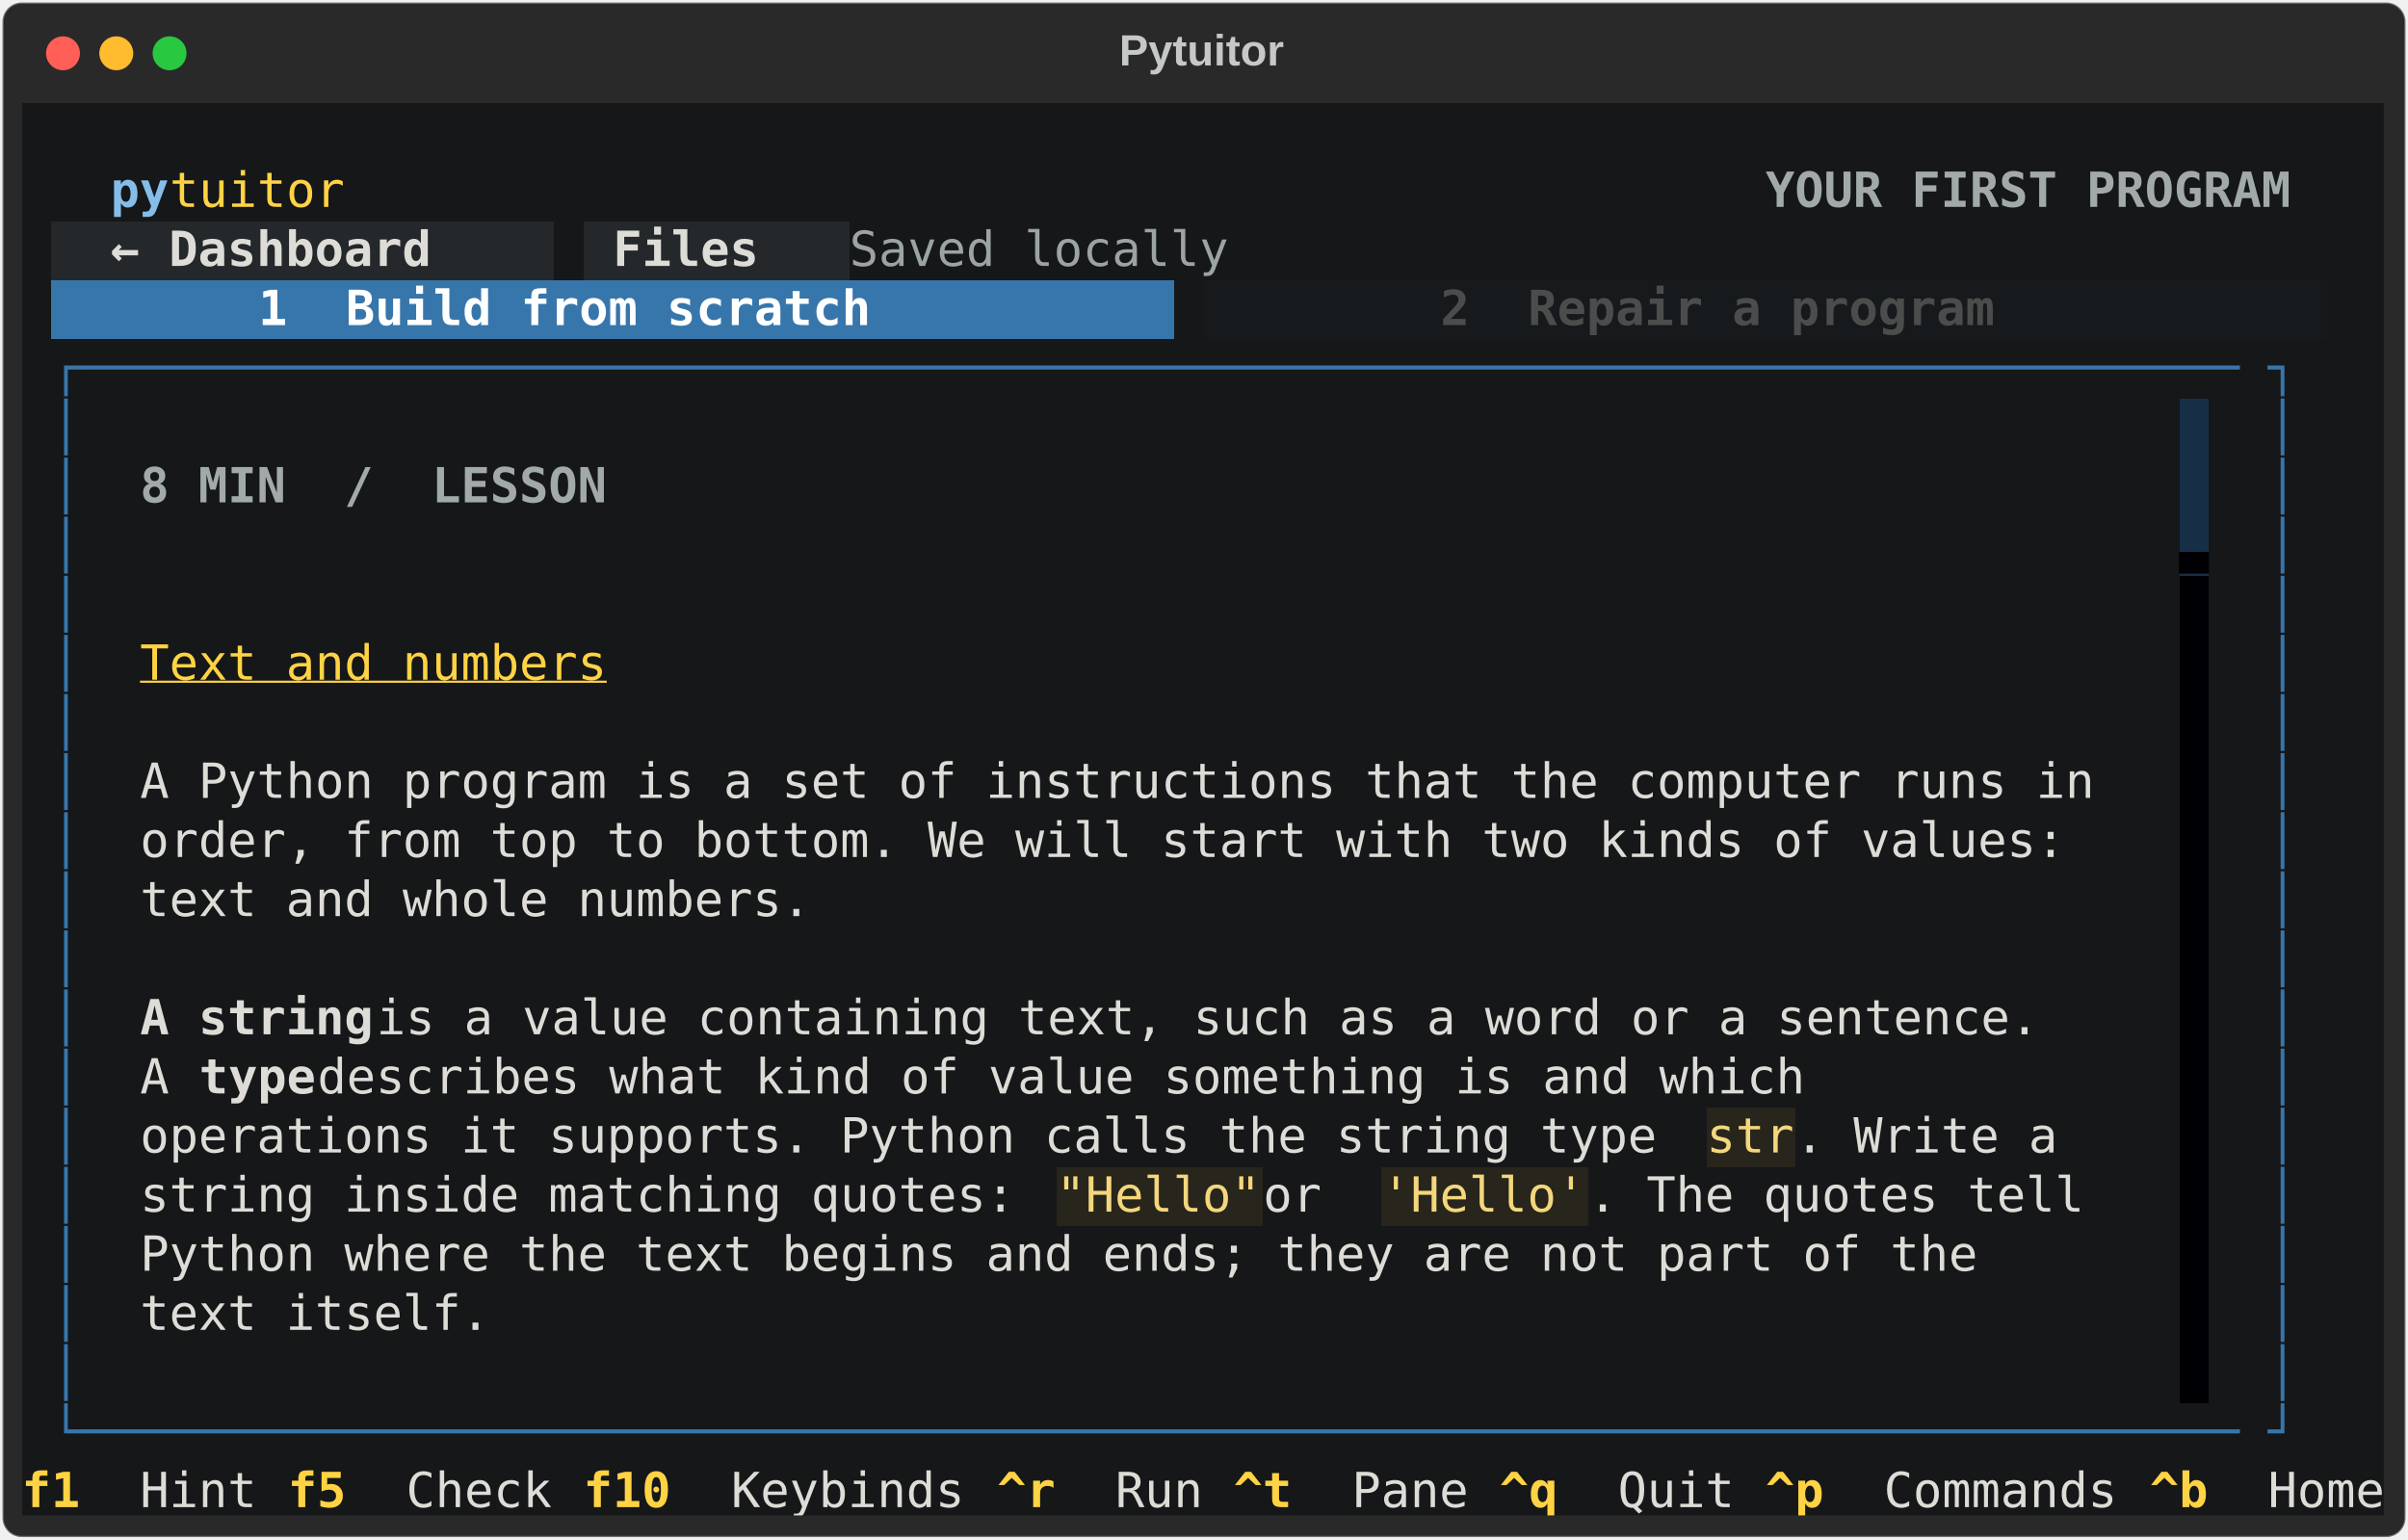
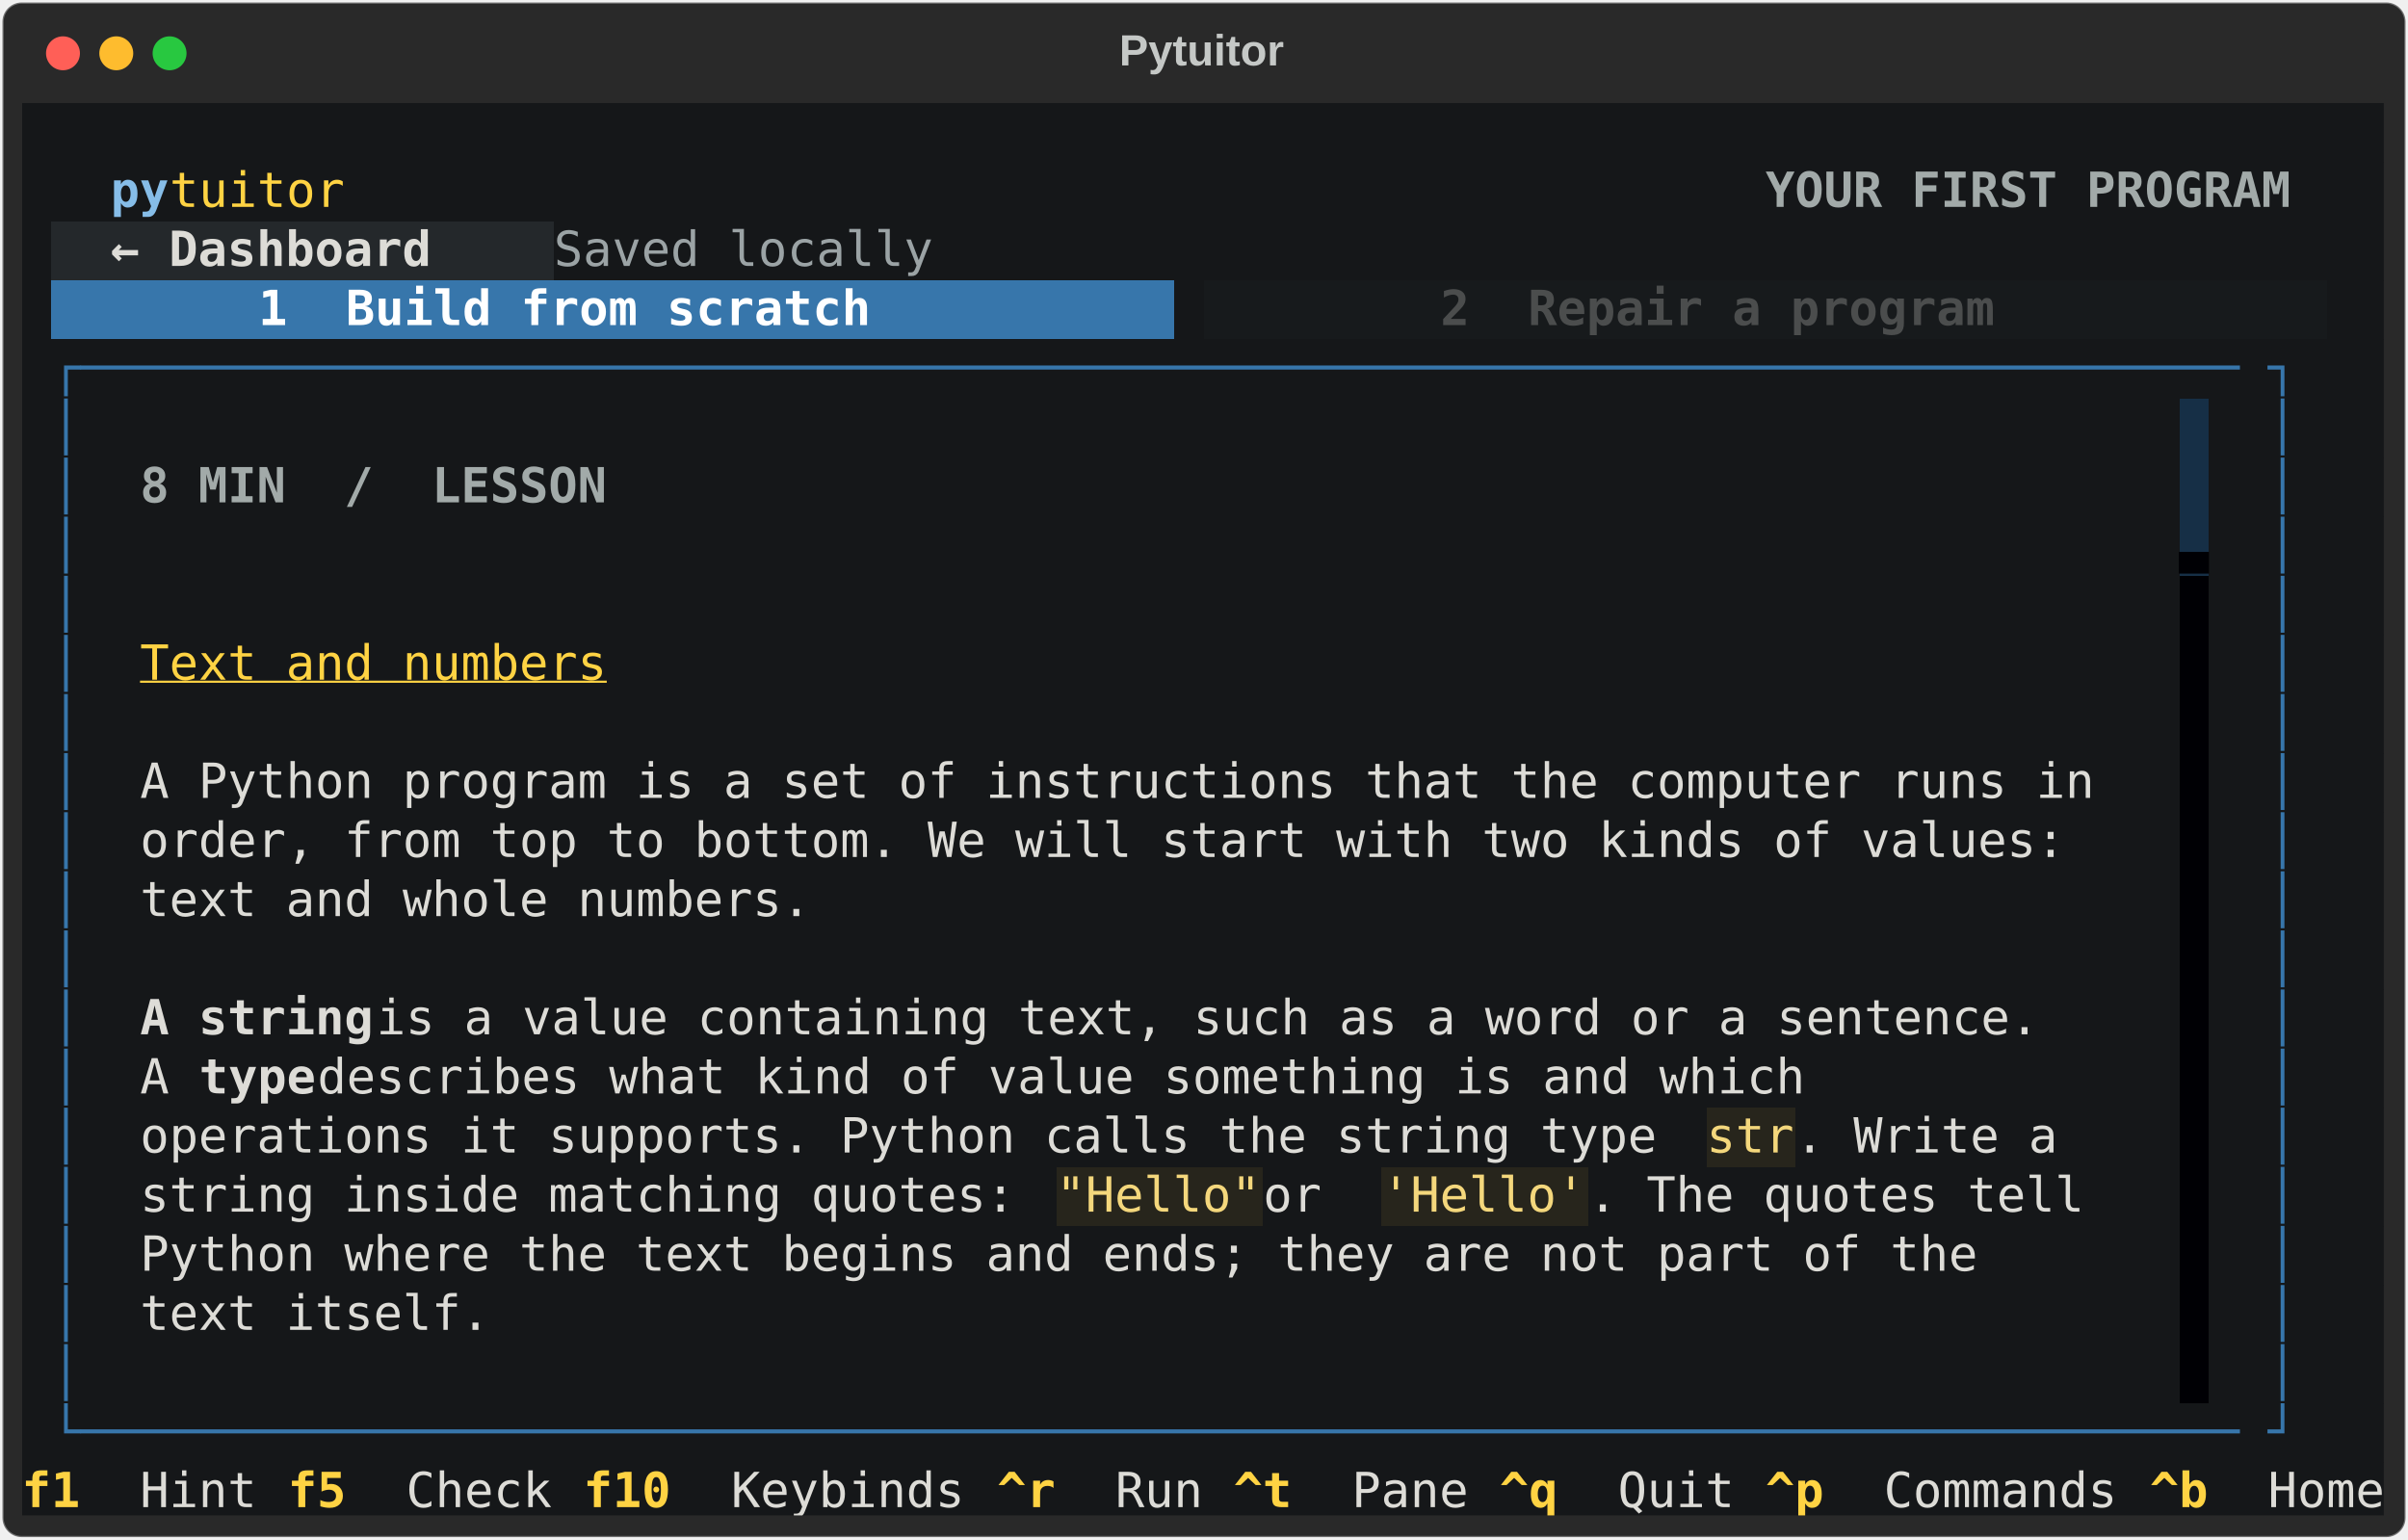
<svg xmlns="http://www.w3.org/2000/svg" class="rich-terminal" viewBox="0 0 994 635.6">
  <style>

    @font-face {
        font-family: "Fira Code";
        src: local("FiraCode-Regular"),
                url("https://cdnjs.cloudflare.com/ajax/libs/firacode/6.2.0/woff2/FiraCode-Regular.woff2") format("woff2"),
                url("https://cdnjs.cloudflare.com/ajax/libs/firacode/6.2.0/woff/FiraCode-Regular.woff") format("woff");
        font-style: normal;
        font-weight: 400;
    }
    @font-face {
        font-family: "Fira Code";
        src: local("FiraCode-Bold"),
                url("https://cdnjs.cloudflare.com/ajax/libs/firacode/6.2.0/woff2/FiraCode-Bold.woff2") format("woff2"),
                url("https://cdnjs.cloudflare.com/ajax/libs/firacode/6.2.0/woff/FiraCode-Bold.woff") format("woff");
        font-style: bold;
        font-weight: 700;
    }

    .terminal-baseline-matrix {
        font-family: Fira Code, monospace;
        font-size: 20px;
        line-height: 24.4px;
        font-variant-east-asian: full-width;
    }

    .terminal-baseline-title {
        font-size: 18px;
        font-weight: bold;
        font-family: arial;
    }

    .terminal-baseline-r1 { fill: #c5c8c6 }
.terminal-baseline-r2 { fill: #86bde8;font-weight: bold }
.terminal-baseline-r3 { fill: #ffd343 }
.terminal-baseline-r4 { fill: #a2aaa9;font-weight: bold }
.terminal-baseline-r5 { fill: #dddcd7;font-weight: bold }
.terminal-baseline-r6 { fill: #9ba3a5 }
.terminal-baseline-r7 { fill: #ffffff;font-weight: bold }
.terminal-baseline-r8 { fill: #4b4d4d;font-weight: bold }
.terminal-baseline-r9 { fill: #3776ab }
.terminal-baseline-r10 { fill: #151719 }
.terminal-baseline-r11 { fill: #000004 }
.terminal-baseline-r12 { fill: #dddcd7 }
.terminal-baseline-r13 { fill: #ffd343;text-decoration: underline; }
.terminal-baseline-r14 { fill: #f4d77c }
.terminal-baseline-r15 { fill: #ffd343;font-weight: bold }
    </style>
  <defs>
    <clipPath id="terminal-baseline-clip-terminal">
      <rect x="0" y="0" width="975.0" height="584.6" />
    </clipPath>
    <clipPath id="terminal-baseline-line-0">
      <rect x="0" y="1.5" width="976" height="24.65" />
    </clipPath>
    <clipPath id="terminal-baseline-line-1">
      <rect x="0" y="25.9" width="976" height="24.65" />
    </clipPath>
    <clipPath id="terminal-baseline-line-2">
      <rect x="0" y="50.3" width="976" height="24.65" />
    </clipPath>
    <clipPath id="terminal-baseline-line-3">
      <rect x="0" y="74.7" width="976" height="24.65" />
    </clipPath>
    <clipPath id="terminal-baseline-line-4">
      <rect x="0" y="99.1" width="976" height="24.65" />
    </clipPath>
    <clipPath id="terminal-baseline-line-5">
      <rect x="0" y="123.5" width="976" height="24.65" />
    </clipPath>
    <clipPath id="terminal-baseline-line-6">
      <rect x="0" y="147.9" width="976" height="24.65" />
    </clipPath>
    <clipPath id="terminal-baseline-line-7">
      <rect x="0" y="172.3" width="976" height="24.65" />
    </clipPath>
    <clipPath id="terminal-baseline-line-8">
      <rect x="0" y="196.7" width="976" height="24.65" />
    </clipPath>
    <clipPath id="terminal-baseline-line-9">
      <rect x="0" y="221.1" width="976" height="24.65" />
    </clipPath>
    <clipPath id="terminal-baseline-line-10">
      <rect x="0" y="245.5" width="976" height="24.65" />
    </clipPath>
    <clipPath id="terminal-baseline-line-11">
      <rect x="0" y="269.9" width="976" height="24.65" />
    </clipPath>
    <clipPath id="terminal-baseline-line-12">
      <rect x="0" y="294.3" width="976" height="24.65" />
    </clipPath>
    <clipPath id="terminal-baseline-line-13">
      <rect x="0" y="318.7" width="976" height="24.65" />
    </clipPath>
    <clipPath id="terminal-baseline-line-14">
      <rect x="0" y="343.1" width="976" height="24.65" />
    </clipPath>
    <clipPath id="terminal-baseline-line-15">
      <rect x="0" y="367.5" width="976" height="24.65" />
    </clipPath>
    <clipPath id="terminal-baseline-line-16">
      <rect x="0" y="391.9" width="976" height="24.65" />
    </clipPath>
    <clipPath id="terminal-baseline-line-17">
      <rect x="0" y="416.3" width="976" height="24.65" />
    </clipPath>
    <clipPath id="terminal-baseline-line-18">
      <rect x="0" y="440.7" width="976" height="24.65" />
    </clipPath>
    <clipPath id="terminal-baseline-line-19">
      <rect x="0" y="465.1" width="976" height="24.65" />
    </clipPath>
    <clipPath id="terminal-baseline-line-20">
      <rect x="0" y="489.5" width="976" height="24.65" />
    </clipPath>
    <clipPath id="terminal-baseline-line-21">
      <rect x="0" y="513.9" width="976" height="24.65" />
    </clipPath>
    <clipPath id="terminal-baseline-line-22">
      <rect x="0" y="538.3" width="976" height="24.65" />
    </clipPath>
  </defs>
  <rect fill="#292929" stroke="rgba(255,255,255,0.35)" stroke-width="1" x="1" y="1" width="992" height="633.6" rx="8" />
  <text class="terminal-baseline-title" fill="#c5c8c6" text-anchor="middle" x="496" y="27">Pytuitor</text>
  <g transform="translate(26,22)">
    <circle cx="0" cy="0" r="7" fill="#ff5f57" />
    <circle cx="22" cy="0" r="7" fill="#febc2e" />
    <circle cx="44" cy="0" r="7" fill="#28c840" />
  </g>
  <g transform="translate(9, 41)" clip-path="url(#terminal-baseline-clip-terminal)">
    <rect fill="#151719" x="0" y="1.5" width="976" height="24.65" shape-rendering="crispEdges" />
    <rect fill="#151719" x="0" y="25.9" width="36.6" height="24.65" shape-rendering="crispEdges" />
    <rect fill="#151719" x="36.6" y="25.9" width="24.4" height="24.65" shape-rendering="crispEdges" />
    <rect fill="#151719" x="61" y="25.9" width="73.2" height="24.65" shape-rendering="crispEdges" />
    <rect fill="#151719" x="134.2" y="25.9" width="109.8" height="24.65" shape-rendering="crispEdges" />
    <rect fill="#151719" x="244" y="25.9" width="475.8" height="24.65" shape-rendering="crispEdges" />
    <rect fill="#151719" x="719.8" y="25.9" width="219.6" height="24.65" shape-rendering="crispEdges" />
    <rect fill="#151719" x="939.4" y="25.9" width="36.6" height="24.65" shape-rendering="crispEdges" />
    <rect fill="#151719" x="0" y="50.3" width="12.2" height="24.65" shape-rendering="crispEdges" />
    <rect fill="#24282b" x="12.2" y="50.3" width="24.4" height="24.65" shape-rendering="crispEdges" />
    <rect fill="#24282b" x="36.6" y="50.3" width="158.6" height="24.65" shape-rendering="crispEdges" />
    <rect fill="#24282b" x="195.2" y="50.3" width="24.4" height="24.65" shape-rendering="crispEdges" />
-     <rect fill="#151719" x="219.6" y="50.3" width="12.2" height="24.65" shape-rendering="crispEdges" />
-     <rect fill="#24282b" x="231.8" y="50.3" width="12.2" height="24.65" shape-rendering="crispEdges" />
-     <rect fill="#24282b" x="244" y="50.3" width="85.4" height="24.65" shape-rendering="crispEdges" />
-     <rect fill="#24282b" x="329.4" y="50.3" width="12.2" height="24.65" shape-rendering="crispEdges" />
-     <rect fill="#151719" x="341.6" y="50.3" width="158.6" height="24.65" shape-rendering="crispEdges" />
-     <rect fill="#151719" x="500.2" y="50.3" width="463.6" height="24.65" shape-rendering="crispEdges" />
+     <rect fill="#151719" x="219.6" y="50.3" width="158.6" height="24.65" shape-rendering="crispEdges" />
+     <rect fill="#151719" x="378.2" y="50.3" width="585.6" height="24.65" shape-rendering="crispEdges" />
    <rect fill="#151719" x="963.8" y="50.3" width="12.2" height="24.65" shape-rendering="crispEdges" />
    <rect fill="#151719" x="0" y="74.7" width="12.2" height="24.65" shape-rendering="crispEdges" />
    <rect fill="#3776ab" x="12.2" y="74.7" width="12.2" height="24.65" shape-rendering="crispEdges" />
    <rect fill="#3776ab" x="24.4" y="74.7" width="73.2" height="24.65" shape-rendering="crispEdges" />
    <rect fill="#3776ab" x="97.6" y="74.7" width="280.6" height="24.65" shape-rendering="crispEdges" />
    <rect fill="#3776ab" x="378.2" y="74.7" width="85.4" height="24.65" shape-rendering="crispEdges" />
    <rect fill="#3776ab" x="463.6" y="74.7" width="12.2" height="24.65" shape-rendering="crispEdges" />
    <rect fill="#151719" x="475.8" y="74.7" width="12.2" height="24.65" shape-rendering="crispEdges" />
    <rect fill="#171a1c" x="488" y="74.7" width="12.2" height="24.65" shape-rendering="crispEdges" />
    <rect fill="#171a1c" x="500.2" y="74.7" width="85.4" height="24.65" shape-rendering="crispEdges" />
    <rect fill="#171a1c" x="585.6" y="74.7" width="256.2" height="24.65" shape-rendering="crispEdges" />
    <rect fill="#171a1c" x="841.8" y="74.7" width="97.6" height="24.65" shape-rendering="crispEdges" />
    <rect fill="#171a1c" x="939.4" y="74.7" width="12.2" height="24.65" shape-rendering="crispEdges" />
    <rect fill="#151719" x="951.6" y="74.7" width="12.2" height="24.65" shape-rendering="crispEdges" />
    <rect fill="#151719" x="963.8" y="74.7" width="12.2" height="24.65" shape-rendering="crispEdges" />
    <rect fill="#151719" x="0" y="99.1" width="12.2" height="24.65" shape-rendering="crispEdges" />
    <rect fill="#151719" x="12.2" y="99.1" width="12.2" height="24.65" shape-rendering="crispEdges" />
    <rect fill="#151719" x="24.4" y="99.1" width="902.8" height="24.65" shape-rendering="crispEdges" />
    <rect fill="#151719" x="927.2" y="99.1" width="12.2" height="24.65" shape-rendering="crispEdges" />
    <rect fill="#151719" x="939.4" y="99.1" width="12.2" height="24.65" shape-rendering="crispEdges" />
    <rect fill="#151719" x="951.6" y="99.1" width="24.4" height="24.65" shape-rendering="crispEdges" />
    <rect fill="#151719" x="0" y="123.5" width="12.2" height="24.65" shape-rendering="crispEdges" />
    <rect fill="#151719" x="12.2" y="123.5" width="12.2" height="24.65" shape-rendering="crispEdges" />
    <rect fill="#151719" x="24.4" y="123.5" width="24.4" height="24.65" shape-rendering="crispEdges" />
    <rect fill="#151719" x="48.8" y="123.5" width="817.4" height="24.65" shape-rendering="crispEdges" />
    <rect fill="#151719" x="866.2" y="123.5" width="24.4" height="24.65" shape-rendering="crispEdges" />
    <rect fill="#162f46" x="890.6" y="123.5" width="12.2" height="24.65" shape-rendering="crispEdges" />
    <rect fill="#151719" x="902.8" y="123.5" width="24.4" height="24.65" shape-rendering="crispEdges" />
    <rect fill="#151719" x="927.2" y="123.5" width="12.2" height="24.65" shape-rendering="crispEdges" />
    <rect fill="#151719" x="939.4" y="123.5" width="12.2" height="24.65" shape-rendering="crispEdges" />
    <rect fill="#151719" x="951.6" y="123.5" width="24.4" height="24.65" shape-rendering="crispEdges" />
    <rect fill="#151719" x="0" y="147.9" width="12.2" height="24.65" shape-rendering="crispEdges" />
    <rect fill="#151719" x="12.2" y="147.9" width="12.2" height="24.65" shape-rendering="crispEdges" />
    <rect fill="#151719" x="24.4" y="147.9" width="24.4" height="24.65" shape-rendering="crispEdges" />
    <rect fill="#151719" x="48.8" y="147.9" width="195.2" height="24.65" shape-rendering="crispEdges" />
    <rect fill="#151719" x="244" y="147.9" width="622.2" height="24.65" shape-rendering="crispEdges" />
    <rect fill="#151719" x="866.2" y="147.9" width="24.4" height="24.65" shape-rendering="crispEdges" />
    <rect fill="#162f46" x="890.6" y="147.9" width="12.2" height="24.65" shape-rendering="crispEdges" />
    <rect fill="#151719" x="902.8" y="147.9" width="24.4" height="24.65" shape-rendering="crispEdges" />
    <rect fill="#151719" x="927.2" y="147.9" width="12.2" height="24.65" shape-rendering="crispEdges" />
    <rect fill="#151719" x="939.4" y="147.9" width="12.2" height="24.65" shape-rendering="crispEdges" />
    <rect fill="#151719" x="951.6" y="147.9" width="24.4" height="24.65" shape-rendering="crispEdges" />
    <rect fill="#151719" x="0" y="172.3" width="12.2" height="24.65" shape-rendering="crispEdges" />
    <rect fill="#151719" x="12.2" y="172.3" width="12.2" height="24.65" shape-rendering="crispEdges" />
    <rect fill="#151719" x="24.4" y="172.3" width="24.4" height="24.65" shape-rendering="crispEdges" />
    <rect fill="#151719" x="48.8" y="172.3" width="817.4" height="24.65" shape-rendering="crispEdges" />
    <rect fill="#151719" x="866.2" y="172.3" width="24.4" height="24.65" shape-rendering="crispEdges" />
    <rect fill="#162f46" x="890.6" y="172.3" width="12.2" height="24.65" shape-rendering="crispEdges" />
    <rect fill="#151719" x="902.8" y="172.3" width="24.4" height="24.65" shape-rendering="crispEdges" />
    <rect fill="#151719" x="927.2" y="172.3" width="12.2" height="24.65" shape-rendering="crispEdges" />
    <rect fill="#151719" x="939.4" y="172.3" width="12.2" height="24.65" shape-rendering="crispEdges" />
    <rect fill="#151719" x="951.6" y="172.3" width="24.4" height="24.65" shape-rendering="crispEdges" />
    <rect fill="#151719" x="0" y="196.7" width="12.2" height="24.65" shape-rendering="crispEdges" />
    <rect fill="#151719" x="12.2" y="196.7" width="12.2" height="24.65" shape-rendering="crispEdges" />
    <rect fill="#151719" x="24.4" y="196.7" width="24.4" height="24.65" shape-rendering="crispEdges" />
    <rect fill="#151719" x="48.8" y="196.7" width="817.4" height="24.65" shape-rendering="crispEdges" />
    <rect fill="#151719" x="866.2" y="196.7" width="24.4" height="24.65" shape-rendering="crispEdges" />
    <rect fill="#000004" x="890.6" y="196.7" width="12.2" height="24.65" shape-rendering="crispEdges" />
    <rect fill="#151719" x="902.8" y="196.7" width="24.4" height="24.65" shape-rendering="crispEdges" />
    <rect fill="#151719" x="927.2" y="196.7" width="12.2" height="24.65" shape-rendering="crispEdges" />
    <rect fill="#151719" x="939.4" y="196.7" width="12.2" height="24.65" shape-rendering="crispEdges" />
    <rect fill="#151719" x="951.6" y="196.7" width="24.4" height="24.65" shape-rendering="crispEdges" />
    <rect fill="#151719" x="0" y="221.1" width="12.2" height="24.65" shape-rendering="crispEdges" />
    <rect fill="#151719" x="12.2" y="221.1" width="12.2" height="24.65" shape-rendering="crispEdges" />
    <rect fill="#151719" x="24.4" y="221.1" width="24.4" height="24.65" shape-rendering="crispEdges" />
    <rect fill="#151719" x="48.8" y="221.1" width="195.2" height="24.65" shape-rendering="crispEdges" />
    <rect fill="#151719" x="244" y="221.1" width="622.2" height="24.65" shape-rendering="crispEdges" />
    <rect fill="#151719" x="866.2" y="221.1" width="24.4" height="24.65" shape-rendering="crispEdges" />
    <rect fill="#000004" x="890.6" y="221.1" width="12.2" height="24.65" shape-rendering="crispEdges" />
    <rect fill="#151719" x="902.8" y="221.1" width="24.4" height="24.65" shape-rendering="crispEdges" />
    <rect fill="#151719" x="927.2" y="221.1" width="12.2" height="24.65" shape-rendering="crispEdges" />
    <rect fill="#151719" x="939.4" y="221.1" width="12.2" height="24.65" shape-rendering="crispEdges" />
    <rect fill="#151719" x="951.6" y="221.1" width="24.4" height="24.65" shape-rendering="crispEdges" />
    <rect fill="#151719" x="0" y="245.5" width="12.2" height="24.65" shape-rendering="crispEdges" />
    <rect fill="#151719" x="12.2" y="245.5" width="12.2" height="24.65" shape-rendering="crispEdges" />
    <rect fill="#151719" x="24.4" y="245.5" width="24.4" height="24.65" shape-rendering="crispEdges" />
    <rect fill="#151719" x="48.8" y="245.5" width="817.4" height="24.65" shape-rendering="crispEdges" />
    <rect fill="#151719" x="866.2" y="245.5" width="24.4" height="24.65" shape-rendering="crispEdges" />
    <rect fill="#000004" x="890.6" y="245.5" width="12.2" height="24.65" shape-rendering="crispEdges" />
    <rect fill="#151719" x="902.8" y="245.5" width="24.4" height="24.65" shape-rendering="crispEdges" />
    <rect fill="#151719" x="927.2" y="245.5" width="12.2" height="24.65" shape-rendering="crispEdges" />
    <rect fill="#151719" x="939.4" y="245.5" width="12.2" height="24.65" shape-rendering="crispEdges" />
    <rect fill="#151719" x="951.6" y="245.5" width="24.4" height="24.65" shape-rendering="crispEdges" />
    <rect fill="#151719" x="0" y="269.9" width="12.2" height="24.65" shape-rendering="crispEdges" />
    <rect fill="#151719" x="12.2" y="269.9" width="12.2" height="24.65" shape-rendering="crispEdges" />
    <rect fill="#151719" x="24.4" y="269.9" width="24.4" height="24.65" shape-rendering="crispEdges" />
    <rect fill="#151719" x="48.8" y="269.9" width="817.4" height="24.65" shape-rendering="crispEdges" />
    <rect fill="#151719" x="866.2" y="269.9" width="24.4" height="24.65" shape-rendering="crispEdges" />
    <rect fill="#000004" x="890.6" y="269.9" width="12.2" height="24.65" shape-rendering="crispEdges" />
    <rect fill="#151719" x="902.8" y="269.9" width="24.4" height="24.65" shape-rendering="crispEdges" />
    <rect fill="#151719" x="927.2" y="269.9" width="12.2" height="24.65" shape-rendering="crispEdges" />
    <rect fill="#151719" x="939.4" y="269.9" width="12.2" height="24.65" shape-rendering="crispEdges" />
    <rect fill="#151719" x="951.6" y="269.9" width="24.4" height="24.65" shape-rendering="crispEdges" />
    <rect fill="#151719" x="0" y="294.3" width="12.2" height="24.65" shape-rendering="crispEdges" />
    <rect fill="#151719" x="12.2" y="294.3" width="12.2" height="24.65" shape-rendering="crispEdges" />
    <rect fill="#151719" x="24.4" y="294.3" width="24.4" height="24.65" shape-rendering="crispEdges" />
    <rect fill="#151719" x="48.8" y="294.3" width="805.2" height="24.65" shape-rendering="crispEdges" />
    <rect fill="#151719" x="854" y="294.3" width="12.2" height="24.65" shape-rendering="crispEdges" />
    <rect fill="#151719" x="866.2" y="294.3" width="24.4" height="24.65" shape-rendering="crispEdges" />
    <rect fill="#000004" x="890.6" y="294.3" width="12.2" height="24.65" shape-rendering="crispEdges" />
    <rect fill="#151719" x="902.8" y="294.3" width="24.4" height="24.65" shape-rendering="crispEdges" />
    <rect fill="#151719" x="927.2" y="294.3" width="12.2" height="24.65" shape-rendering="crispEdges" />
    <rect fill="#151719" x="939.4" y="294.3" width="12.2" height="24.65" shape-rendering="crispEdges" />
    <rect fill="#151719" x="951.6" y="294.3" width="24.4" height="24.65" shape-rendering="crispEdges" />
    <rect fill="#151719" x="0" y="318.7" width="12.2" height="24.65" shape-rendering="crispEdges" />
    <rect fill="#151719" x="12.2" y="318.7" width="12.2" height="24.65" shape-rendering="crispEdges" />
    <rect fill="#151719" x="24.4" y="318.7" width="24.4" height="24.65" shape-rendering="crispEdges" />
    <rect fill="#151719" x="48.8" y="318.7" width="280.6" height="24.65" shape-rendering="crispEdges" />
    <rect fill="#151719" x="329.4" y="318.7" width="536.8" height="24.65" shape-rendering="crispEdges" />
    <rect fill="#151719" x="866.2" y="318.7" width="24.4" height="24.65" shape-rendering="crispEdges" />
    <rect fill="#000004" x="890.6" y="318.7" width="12.2" height="24.65" shape-rendering="crispEdges" />
    <rect fill="#151719" x="902.8" y="318.7" width="24.4" height="24.65" shape-rendering="crispEdges" />
    <rect fill="#151719" x="927.2" y="318.7" width="12.2" height="24.65" shape-rendering="crispEdges" />
    <rect fill="#151719" x="939.4" y="318.7" width="12.2" height="24.65" shape-rendering="crispEdges" />
    <rect fill="#151719" x="951.6" y="318.7" width="24.4" height="24.65" shape-rendering="crispEdges" />
    <rect fill="#151719" x="0" y="343.1" width="12.2" height="24.65" shape-rendering="crispEdges" />
    <rect fill="#151719" x="12.2" y="343.1" width="12.2" height="24.65" shape-rendering="crispEdges" />
    <rect fill="#151719" x="24.4" y="343.1" width="24.4" height="24.65" shape-rendering="crispEdges" />
    <rect fill="#151719" x="48.8" y="343.1" width="817.4" height="24.65" shape-rendering="crispEdges" />
    <rect fill="#151719" x="866.2" y="343.1" width="24.4" height="24.65" shape-rendering="crispEdges" />
    <rect fill="#000004" x="890.6" y="343.1" width="12.2" height="24.65" shape-rendering="crispEdges" />
    <rect fill="#151719" x="902.8" y="343.1" width="24.4" height="24.65" shape-rendering="crispEdges" />
    <rect fill="#151719" x="927.2" y="343.1" width="12.2" height="24.65" shape-rendering="crispEdges" />
    <rect fill="#151719" x="939.4" y="343.1" width="12.2" height="24.65" shape-rendering="crispEdges" />
    <rect fill="#151719" x="951.6" y="343.1" width="24.4" height="24.65" shape-rendering="crispEdges" />
    <rect fill="#151719" x="0" y="367.5" width="12.2" height="24.65" shape-rendering="crispEdges" />
    <rect fill="#151719" x="12.2" y="367.5" width="12.2" height="24.65" shape-rendering="crispEdges" />
    <rect fill="#151719" x="24.4" y="367.5" width="24.4" height="24.65" shape-rendering="crispEdges" />
    <rect fill="#151719" x="48.8" y="367.5" width="97.6" height="24.65" shape-rendering="crispEdges" />
    <rect fill="#151719" x="146.4" y="367.5" width="707.6" height="24.65" shape-rendering="crispEdges" />
    <rect fill="#151719" x="854" y="367.5" width="12.2" height="24.65" shape-rendering="crispEdges" />
    <rect fill="#151719" x="866.2" y="367.5" width="24.4" height="24.65" shape-rendering="crispEdges" />
    <rect fill="#000004" x="890.6" y="367.5" width="12.2" height="24.65" shape-rendering="crispEdges" />
    <rect fill="#151719" x="902.8" y="367.5" width="24.4" height="24.65" shape-rendering="crispEdges" />
    <rect fill="#151719" x="927.2" y="367.5" width="12.2" height="24.65" shape-rendering="crispEdges" />
    <rect fill="#151719" x="939.4" y="367.5" width="12.2" height="24.65" shape-rendering="crispEdges" />
    <rect fill="#151719" x="951.6" y="367.5" width="24.4" height="24.65" shape-rendering="crispEdges" />
    <rect fill="#151719" x="0" y="391.9" width="12.2" height="24.65" shape-rendering="crispEdges" />
    <rect fill="#151719" x="12.2" y="391.9" width="12.2" height="24.65" shape-rendering="crispEdges" />
    <rect fill="#151719" x="24.4" y="391.9" width="24.4" height="24.65" shape-rendering="crispEdges" />
    <rect fill="#151719" x="48.8" y="391.9" width="24.4" height="24.65" shape-rendering="crispEdges" />
    <rect fill="#151719" x="73.2" y="391.9" width="48.8" height="24.65" shape-rendering="crispEdges" />
    <rect fill="#151719" x="122" y="391.9" width="634.4" height="24.65" shape-rendering="crispEdges" />
    <rect fill="#151719" x="756.4" y="391.9" width="109.8" height="24.65" shape-rendering="crispEdges" />
    <rect fill="#151719" x="866.2" y="391.9" width="24.4" height="24.65" shape-rendering="crispEdges" />
    <rect fill="#000004" x="890.6" y="391.9" width="12.2" height="24.65" shape-rendering="crispEdges" />
    <rect fill="#151719" x="902.8" y="391.9" width="24.4" height="24.65" shape-rendering="crispEdges" />
    <rect fill="#151719" x="927.2" y="391.9" width="12.2" height="24.65" shape-rendering="crispEdges" />
    <rect fill="#151719" x="939.4" y="391.9" width="12.2" height="24.65" shape-rendering="crispEdges" />
    <rect fill="#151719" x="951.6" y="391.9" width="24.4" height="24.65" shape-rendering="crispEdges" />
    <rect fill="#151719" x="0" y="416.3" width="12.2" height="24.65" shape-rendering="crispEdges" />
    <rect fill="#151719" x="12.2" y="416.3" width="12.2" height="24.65" shape-rendering="crispEdges" />
    <rect fill="#151719" x="24.4" y="416.3" width="24.4" height="24.65" shape-rendering="crispEdges" />
    <rect fill="#151719" x="48.8" y="416.3" width="646.6" height="24.65" shape-rendering="crispEdges" />
    <rect fill="#27251c" x="695.4" y="416.3" width="36.6" height="24.65" shape-rendering="crispEdges" />
    <rect fill="#151719" x="732" y="416.3" width="109.8" height="24.65" shape-rendering="crispEdges" />
    <rect fill="#151719" x="841.8" y="416.3" width="24.4" height="24.65" shape-rendering="crispEdges" />
    <rect fill="#151719" x="866.2" y="416.3" width="24.4" height="24.65" shape-rendering="crispEdges" />
    <rect fill="#000004" x="890.6" y="416.3" width="12.2" height="24.65" shape-rendering="crispEdges" />
    <rect fill="#151719" x="902.8" y="416.3" width="24.4" height="24.65" shape-rendering="crispEdges" />
    <rect fill="#151719" x="927.2" y="416.3" width="12.2" height="24.65" shape-rendering="crispEdges" />
    <rect fill="#151719" x="939.4" y="416.3" width="12.2" height="24.65" shape-rendering="crispEdges" />
    <rect fill="#151719" x="951.6" y="416.3" width="24.4" height="24.65" shape-rendering="crispEdges" />
    <rect fill="#151719" x="0" y="440.7" width="12.2" height="24.65" shape-rendering="crispEdges" />
    <rect fill="#151719" x="12.2" y="440.7" width="12.2" height="24.65" shape-rendering="crispEdges" />
    <rect fill="#151719" x="24.4" y="440.7" width="24.4" height="24.65" shape-rendering="crispEdges" />
    <rect fill="#151719" x="48.8" y="440.7" width="378.2" height="24.65" shape-rendering="crispEdges" />
    <rect fill="#27251c" x="427" y="440.7" width="85.4" height="24.65" shape-rendering="crispEdges" />
    <rect fill="#151719" x="512.4" y="440.7" width="48.8" height="24.65" shape-rendering="crispEdges" />
    <rect fill="#27251c" x="561.2" y="440.7" width="85.4" height="24.65" shape-rendering="crispEdges" />
    <rect fill="#151719" x="646.6" y="440.7" width="207.4" height="24.65" shape-rendering="crispEdges" />
    <rect fill="#151719" x="854" y="440.7" width="12.2" height="24.65" shape-rendering="crispEdges" />
    <rect fill="#151719" x="866.2" y="440.7" width="24.4" height="24.65" shape-rendering="crispEdges" />
    <rect fill="#000004" x="890.6" y="440.7" width="12.2" height="24.65" shape-rendering="crispEdges" />
    <rect fill="#151719" x="902.8" y="440.7" width="24.4" height="24.65" shape-rendering="crispEdges" />
    <rect fill="#151719" x="927.2" y="440.7" width="12.2" height="24.65" shape-rendering="crispEdges" />
    <rect fill="#151719" x="939.4" y="440.7" width="12.2" height="24.65" shape-rendering="crispEdges" />
    <rect fill="#151719" x="951.6" y="440.7" width="24.4" height="24.65" shape-rendering="crispEdges" />
    <rect fill="#151719" x="0" y="465.1" width="12.2" height="24.65" shape-rendering="crispEdges" />
    <rect fill="#151719" x="12.2" y="465.1" width="12.2" height="24.65" shape-rendering="crispEdges" />
    <rect fill="#151719" x="24.4" y="465.1" width="24.4" height="24.65" shape-rendering="crispEdges" />
    <rect fill="#151719" x="48.8" y="465.1" width="768.6" height="24.65" shape-rendering="crispEdges" />
    <rect fill="#151719" x="817.4" y="465.1" width="48.8" height="24.65" shape-rendering="crispEdges" />
    <rect fill="#151719" x="866.2" y="465.1" width="24.4" height="24.65" shape-rendering="crispEdges" />
    <rect fill="#000004" x="890.6" y="465.1" width="12.2" height="24.65" shape-rendering="crispEdges" />
    <rect fill="#151719" x="902.8" y="465.1" width="24.4" height="24.65" shape-rendering="crispEdges" />
    <rect fill="#151719" x="927.2" y="465.1" width="12.2" height="24.65" shape-rendering="crispEdges" />
    <rect fill="#151719" x="939.4" y="465.1" width="12.2" height="24.65" shape-rendering="crispEdges" />
    <rect fill="#151719" x="951.6" y="465.1" width="24.4" height="24.65" shape-rendering="crispEdges" />
    <rect fill="#151719" x="0" y="489.5" width="12.2" height="24.65" shape-rendering="crispEdges" />
    <rect fill="#151719" x="12.2" y="489.5" width="12.2" height="24.65" shape-rendering="crispEdges" />
    <rect fill="#151719" x="24.4" y="489.5" width="24.4" height="24.65" shape-rendering="crispEdges" />
    <rect fill="#151719" x="48.8" y="489.5" width="146.4" height="24.65" shape-rendering="crispEdges" />
    <rect fill="#151719" x="195.2" y="489.5" width="671" height="24.65" shape-rendering="crispEdges" />
    <rect fill="#151719" x="866.2" y="489.5" width="24.4" height="24.65" shape-rendering="crispEdges" />
    <rect fill="#000004" x="890.6" y="489.5" width="12.2" height="24.65" shape-rendering="crispEdges" />
    <rect fill="#151719" x="902.8" y="489.5" width="24.4" height="24.65" shape-rendering="crispEdges" />
    <rect fill="#151719" x="927.2" y="489.5" width="12.2" height="24.65" shape-rendering="crispEdges" />
    <rect fill="#151719" x="939.4" y="489.5" width="12.2" height="24.65" shape-rendering="crispEdges" />
    <rect fill="#151719" x="951.6" y="489.5" width="24.4" height="24.65" shape-rendering="crispEdges" />
    <rect fill="#151719" x="0" y="513.9" width="12.2" height="24.65" shape-rendering="crispEdges" />
    <rect fill="#151719" x="12.2" y="513.9" width="12.2" height="24.65" shape-rendering="crispEdges" />
    <rect fill="#151719" x="24.4" y="513.9" width="24.4" height="24.65" shape-rendering="crispEdges" />
    <rect fill="#151719" x="48.8" y="513.9" width="817.4" height="24.65" shape-rendering="crispEdges" />
    <rect fill="#151719" x="866.2" y="513.9" width="24.4" height="24.65" shape-rendering="crispEdges" />
    <rect fill="#000004" x="890.6" y="513.9" width="12.2" height="24.65" shape-rendering="crispEdges" />
    <rect fill="#151719" x="902.8" y="513.9" width="24.4" height="24.65" shape-rendering="crispEdges" />
    <rect fill="#151719" x="927.2" y="513.9" width="12.2" height="24.65" shape-rendering="crispEdges" />
    <rect fill="#151719" x="939.4" y="513.9" width="12.2" height="24.65" shape-rendering="crispEdges" />
    <rect fill="#151719" x="951.6" y="513.9" width="24.4" height="24.65" shape-rendering="crispEdges" />
    <rect fill="#151719" x="0" y="538.3" width="12.2" height="24.65" shape-rendering="crispEdges" />
    <rect fill="#151719" x="12.2" y="538.3" width="12.2" height="24.65" shape-rendering="crispEdges" />
    <rect fill="#151719" x="24.4" y="538.3" width="902.8" height="24.65" shape-rendering="crispEdges" />
    <rect fill="#151719" x="927.2" y="538.3" width="12.2" height="24.65" shape-rendering="crispEdges" />
    <rect fill="#151719" x="939.4" y="538.3" width="12.2" height="24.65" shape-rendering="crispEdges" />
    <rect fill="#151719" x="951.6" y="538.3" width="24.4" height="24.65" shape-rendering="crispEdges" />
    <rect fill="#151719" x="0" y="562.7" width="48.8" height="24.65" shape-rendering="crispEdges" />
    <rect fill="#151719" x="48.8" y="562.7" width="61" height="24.65" shape-rendering="crispEdges" />
    <rect fill="#151719" x="109.8" y="562.7" width="48.8" height="24.65" shape-rendering="crispEdges" />
    <rect fill="#151719" x="158.6" y="562.7" width="73.2" height="24.65" shape-rendering="crispEdges" />
    <rect fill="#151719" x="231.8" y="562.7" width="61" height="24.65" shape-rendering="crispEdges" />
    <rect fill="#151719" x="292.8" y="562.7" width="109.8" height="24.65" shape-rendering="crispEdges" />
    <rect fill="#151719" x="402.6" y="562.7" width="48.8" height="24.65" shape-rendering="crispEdges" />
    <rect fill="#151719" x="451.4" y="562.7" width="48.8" height="24.65" shape-rendering="crispEdges" />
    <rect fill="#151719" x="500.2" y="562.7" width="48.8" height="24.65" shape-rendering="crispEdges" />
    <rect fill="#151719" x="549" y="562.7" width="61" height="24.65" shape-rendering="crispEdges" />
    <rect fill="#151719" x="610" y="562.7" width="48.8" height="24.65" shape-rendering="crispEdges" />
    <rect fill="#151719" x="658.8" y="562.7" width="61" height="24.65" shape-rendering="crispEdges" />
    <rect fill="#151719" x="719.8" y="562.7" width="48.8" height="24.65" shape-rendering="crispEdges" />
    <rect fill="#151719" x="768.6" y="562.7" width="109.8" height="24.65" shape-rendering="crispEdges" />
    <rect fill="#151719" x="878.4" y="562.7" width="48.8" height="24.65" shape-rendering="crispEdges" />
    <rect fill="#151719" x="927.2" y="562.7" width="48.8" height="24.65" shape-rendering="crispEdges" />
    <g class="terminal-baseline-matrix">
      <text class="terminal-baseline-r1" x="976" y="20" textLength="12.2" clip-path="url(#terminal-baseline-line-0)">
</text>
      <text class="terminal-baseline-r2" x="36.6" y="44.4" textLength="24.4" clip-path="url(#terminal-baseline-line-1)">py</text>
      <text class="terminal-baseline-r3" x="61" y="44.4" textLength="73.2" clip-path="url(#terminal-baseline-line-1)">tuitor</text>
      <text class="terminal-baseline-r4" x="719.8" y="44.4" textLength="219.6" clip-path="url(#terminal-baseline-line-1)">YOUR FIRST PROGRAM</text>
      <text class="terminal-baseline-r1" x="976" y="44.4" textLength="12.2" clip-path="url(#terminal-baseline-line-1)">
</text>
      <text class="terminal-baseline-r5" x="36.6" y="68.8" textLength="158.6" clip-path="url(#terminal-baseline-line-2)"> ← Dashboard </text>
-       <text class="terminal-baseline-r5" x="244" y="68.8" textLength="85.4" clip-path="url(#terminal-baseline-line-2)"> Files </text>
-       <text class="terminal-baseline-r6" x="341.6" y="68.8" textLength="158.6" clip-path="url(#terminal-baseline-line-2)">Saved locally</text>
+       <text class="terminal-baseline-r6" x="219.6" y="68.8" textLength="158.6" clip-path="url(#terminal-baseline-line-2)">Saved locally</text>
      <text class="terminal-baseline-r1" x="976" y="68.8" textLength="12.2" clip-path="url(#terminal-baseline-line-2)">
</text>
      <text class="terminal-baseline-r7" x="97.6" y="93.2" textLength="280.6" clip-path="url(#terminal-baseline-line-3)"> 1  Build from scratch </text>
      <text class="terminal-baseline-r8" x="585.6" y="93.2" textLength="256.2" clip-path="url(#terminal-baseline-line-3)"> 2  Repair a program </text>
      <text class="terminal-baseline-r1" x="976" y="93.2" textLength="12.2" clip-path="url(#terminal-baseline-line-3)">
</text>
      <text class="terminal-baseline-r9" x="12.2" y="117.6" textLength="12.2" clip-path="url(#terminal-baseline-line-4)">┌</text>
      <text class="terminal-baseline-r9" x="24.4" y="117.6" textLength="902.8" clip-path="url(#terminal-baseline-line-4)">──────────────────────────────────────────────────────────────────────────</text>
      <text class="terminal-baseline-r9" x="927.2" y="117.6" textLength="12.2" clip-path="url(#terminal-baseline-line-4)">┐</text>
      <text class="terminal-baseline-r1" x="976" y="117.6" textLength="12.2" clip-path="url(#terminal-baseline-line-4)">
</text>
      <text class="terminal-baseline-r9" x="12.2" y="142" textLength="12.2" clip-path="url(#terminal-baseline-line-5)">│</text>
      <text class="terminal-baseline-r9" x="927.2" y="142" textLength="12.2" clip-path="url(#terminal-baseline-line-5)">│</text>
      <text class="terminal-baseline-r1" x="976" y="142" textLength="12.2" clip-path="url(#terminal-baseline-line-5)">
</text>
      <text class="terminal-baseline-r9" x="12.2" y="166.4" textLength="12.2" clip-path="url(#terminal-baseline-line-6)">│</text>
      <text class="terminal-baseline-r4" x="48.8" y="166.4" textLength="195.2" clip-path="url(#terminal-baseline-line-6)">8 MIN  /  LESSON</text>
      <text class="terminal-baseline-r9" x="927.2" y="166.4" textLength="12.2" clip-path="url(#terminal-baseline-line-6)">│</text>
      <text class="terminal-baseline-r1" x="976" y="166.4" textLength="12.2" clip-path="url(#terminal-baseline-line-6)">
</text>
      <text class="terminal-baseline-r9" x="12.2" y="190.8" textLength="12.2" clip-path="url(#terminal-baseline-line-7)">│</text>
      <text class="terminal-baseline-r11" x="890.6" y="190.8" textLength="12.2" clip-path="url(#terminal-baseline-line-7)">▃</text>
      <text class="terminal-baseline-r9" x="927.2" y="190.8" textLength="12.2" clip-path="url(#terminal-baseline-line-7)">│</text>
      <text class="terminal-baseline-r1" x="976" y="190.8" textLength="12.2" clip-path="url(#terminal-baseline-line-7)">
</text>
      <text class="terminal-baseline-r9" x="12.2" y="215.2" textLength="12.2" clip-path="url(#terminal-baseline-line-8)">│</text>
      <text class="terminal-baseline-r9" x="927.2" y="215.2" textLength="12.2" clip-path="url(#terminal-baseline-line-8)">│</text>
      <text class="terminal-baseline-r1" x="976" y="215.2" textLength="12.2" clip-path="url(#terminal-baseline-line-8)">
</text>
      <text class="terminal-baseline-r9" x="12.2" y="239.6" textLength="12.2" clip-path="url(#terminal-baseline-line-9)">│</text>
      <text class="terminal-baseline-r13" x="48.8" y="239.6" textLength="195.2" clip-path="url(#terminal-baseline-line-9)">Text and numbers</text>
      <text class="terminal-baseline-r9" x="927.2" y="239.6" textLength="12.2" clip-path="url(#terminal-baseline-line-9)">│</text>
      <text class="terminal-baseline-r1" x="976" y="239.6" textLength="12.2" clip-path="url(#terminal-baseline-line-9)">
</text>
      <text class="terminal-baseline-r9" x="12.2" y="264" textLength="12.2" clip-path="url(#terminal-baseline-line-10)">│</text>
      <text class="terminal-baseline-r9" x="927.2" y="264" textLength="12.2" clip-path="url(#terminal-baseline-line-10)">│</text>
      <text class="terminal-baseline-r1" x="976" y="264" textLength="12.2" clip-path="url(#terminal-baseline-line-10)">
</text>
      <text class="terminal-baseline-r9" x="12.2" y="288.4" textLength="12.2" clip-path="url(#terminal-baseline-line-11)">│</text>
      <text class="terminal-baseline-r12" x="48.8" y="288.4" textLength="817.4" clip-path="url(#terminal-baseline-line-11)">A Python program is a set of instructions that the computer runs in</text>
      <text class="terminal-baseline-r9" x="927.2" y="288.4" textLength="12.2" clip-path="url(#terminal-baseline-line-11)">│</text>
      <text class="terminal-baseline-r1" x="976" y="288.4" textLength="12.2" clip-path="url(#terminal-baseline-line-11)">
</text>
      <text class="terminal-baseline-r9" x="12.2" y="312.8" textLength="12.2" clip-path="url(#terminal-baseline-line-12)">│</text>
      <text class="terminal-baseline-r12" x="48.8" y="312.8" textLength="805.2" clip-path="url(#terminal-baseline-line-12)">order, from top to bottom. We will start with two kinds of values:</text>
      <text class="terminal-baseline-r9" x="927.2" y="312.8" textLength="12.2" clip-path="url(#terminal-baseline-line-12)">│</text>
      <text class="terminal-baseline-r1" x="976" y="312.8" textLength="12.2" clip-path="url(#terminal-baseline-line-12)">
</text>
      <text class="terminal-baseline-r9" x="12.2" y="337.2" textLength="12.2" clip-path="url(#terminal-baseline-line-13)">│</text>
      <text class="terminal-baseline-r12" x="48.8" y="337.2" textLength="280.6" clip-path="url(#terminal-baseline-line-13)">text and whole numbers.</text>
      <text class="terminal-baseline-r9" x="927.2" y="337.2" textLength="12.2" clip-path="url(#terminal-baseline-line-13)">│</text>
      <text class="terminal-baseline-r1" x="976" y="337.2" textLength="12.2" clip-path="url(#terminal-baseline-line-13)">
</text>
      <text class="terminal-baseline-r9" x="12.2" y="361.6" textLength="12.2" clip-path="url(#terminal-baseline-line-14)">│</text>
      <text class="terminal-baseline-r9" x="927.2" y="361.6" textLength="12.2" clip-path="url(#terminal-baseline-line-14)">│</text>
      <text class="terminal-baseline-r1" x="976" y="361.6" textLength="12.2" clip-path="url(#terminal-baseline-line-14)">
</text>
      <text class="terminal-baseline-r9" x="12.2" y="386" textLength="12.2" clip-path="url(#terminal-baseline-line-15)">│</text>
      <text class="terminal-baseline-r5" x="48.8" y="386" textLength="97.6" clip-path="url(#terminal-baseline-line-15)">A string</text>
      <text class="terminal-baseline-r12" x="146.4" y="386" textLength="707.6" clip-path="url(#terminal-baseline-line-15)"> is a value containing text, such as a word or a sentence.</text>
      <text class="terminal-baseline-r9" x="927.2" y="386" textLength="12.2" clip-path="url(#terminal-baseline-line-15)">│</text>
      <text class="terminal-baseline-r1" x="976" y="386" textLength="12.2" clip-path="url(#terminal-baseline-line-15)">
</text>
      <text class="terminal-baseline-r9" x="12.2" y="410.4" textLength="12.2" clip-path="url(#terminal-baseline-line-16)">│</text>
      <text class="terminal-baseline-r12" x="48.8" y="410.4" textLength="24.4" clip-path="url(#terminal-baseline-line-16)">A </text>
      <text class="terminal-baseline-r5" x="73.2" y="410.4" textLength="48.8" clip-path="url(#terminal-baseline-line-16)">type</text>
      <text class="terminal-baseline-r12" x="122" y="410.4" textLength="634.4" clip-path="url(#terminal-baseline-line-16)"> describes what kind of value something is and which</text>
      <text class="terminal-baseline-r9" x="927.2" y="410.4" textLength="12.2" clip-path="url(#terminal-baseline-line-16)">│</text>
      <text class="terminal-baseline-r1" x="976" y="410.4" textLength="12.2" clip-path="url(#terminal-baseline-line-16)">
</text>
      <text class="terminal-baseline-r9" x="12.2" y="434.8" textLength="12.2" clip-path="url(#terminal-baseline-line-17)">│</text>
      <text class="terminal-baseline-r12" x="48.8" y="434.8" textLength="646.6" clip-path="url(#terminal-baseline-line-17)">operations it supports. Python calls the string type </text>
      <text class="terminal-baseline-r14" x="695.4" y="434.8" textLength="36.6" clip-path="url(#terminal-baseline-line-17)">str</text>
      <text class="terminal-baseline-r12" x="732" y="434.8" textLength="109.8" clip-path="url(#terminal-baseline-line-17)">. Write a</text>
      <text class="terminal-baseline-r9" x="927.2" y="434.8" textLength="12.2" clip-path="url(#terminal-baseline-line-17)">│</text>
      <text class="terminal-baseline-r1" x="976" y="434.8" textLength="12.2" clip-path="url(#terminal-baseline-line-17)">
</text>
      <text class="terminal-baseline-r9" x="12.2" y="459.2" textLength="12.2" clip-path="url(#terminal-baseline-line-18)">│</text>
      <text class="terminal-baseline-r12" x="48.8" y="459.2" textLength="378.2" clip-path="url(#terminal-baseline-line-18)">string inside matching quotes: </text>
      <text class="terminal-baseline-r14" x="427" y="459.2" textLength="85.4" clip-path="url(#terminal-baseline-line-18)">"Hello"</text>
      <text class="terminal-baseline-r12" x="512.4" y="459.2" textLength="48.8" clip-path="url(#terminal-baseline-line-18)"> or </text>
      <text class="terminal-baseline-r14" x="561.2" y="459.2" textLength="85.4" clip-path="url(#terminal-baseline-line-18)">'Hello'</text>
      <text class="terminal-baseline-r12" x="646.6" y="459.2" textLength="207.4" clip-path="url(#terminal-baseline-line-18)">. The quotes tell</text>
      <text class="terminal-baseline-r9" x="927.2" y="459.2" textLength="12.2" clip-path="url(#terminal-baseline-line-18)">│</text>
      <text class="terminal-baseline-r1" x="976" y="459.2" textLength="12.2" clip-path="url(#terminal-baseline-line-18)">
</text>
      <text class="terminal-baseline-r9" x="12.2" y="483.6" textLength="12.2" clip-path="url(#terminal-baseline-line-19)">│</text>
      <text class="terminal-baseline-r12" x="48.8" y="483.6" textLength="768.6" clip-path="url(#terminal-baseline-line-19)">Python where the text begins and ends; they are not part of the</text>
      <text class="terminal-baseline-r9" x="927.2" y="483.6" textLength="12.2" clip-path="url(#terminal-baseline-line-19)">│</text>
      <text class="terminal-baseline-r1" x="976" y="483.6" textLength="12.2" clip-path="url(#terminal-baseline-line-19)">
</text>
      <text class="terminal-baseline-r9" x="12.2" y="508" textLength="12.2" clip-path="url(#terminal-baseline-line-20)">│</text>
      <text class="terminal-baseline-r12" x="48.8" y="508" textLength="146.4" clip-path="url(#terminal-baseline-line-20)">text itself.</text>
      <text class="terminal-baseline-r9" x="927.2" y="508" textLength="12.2" clip-path="url(#terminal-baseline-line-20)">│</text>
      <text class="terminal-baseline-r1" x="976" y="508" textLength="12.2" clip-path="url(#terminal-baseline-line-20)">
</text>
      <text class="terminal-baseline-r9" x="12.2" y="532.4" textLength="12.2" clip-path="url(#terminal-baseline-line-21)">│</text>
      <text class="terminal-baseline-r9" x="927.2" y="532.4" textLength="12.2" clip-path="url(#terminal-baseline-line-21)">│</text>
      <text class="terminal-baseline-r1" x="976" y="532.4" textLength="12.2" clip-path="url(#terminal-baseline-line-21)">
</text>
      <text class="terminal-baseline-r9" x="12.2" y="556.8" textLength="12.2" clip-path="url(#terminal-baseline-line-22)">└</text>
      <text class="terminal-baseline-r9" x="24.4" y="556.8" textLength="902.8" clip-path="url(#terminal-baseline-line-22)">──────────────────────────────────────────────────────────────────────────</text>
      <text class="terminal-baseline-r9" x="927.2" y="556.8" textLength="12.2" clip-path="url(#terminal-baseline-line-22)">┘</text>
      <text class="terminal-baseline-r1" x="976" y="556.8" textLength="12.2" clip-path="url(#terminal-baseline-line-22)">
</text>
      <text class="terminal-baseline-r15" x="0" y="581.2" textLength="48.8" clip-path="url(#terminal-baseline-line-23)"> f1 </text>
      <text class="terminal-baseline-r12" x="48.8" y="581.2" textLength="61" clip-path="url(#terminal-baseline-line-23)">Hint </text>
      <text class="terminal-baseline-r15" x="109.8" y="581.2" textLength="48.8" clip-path="url(#terminal-baseline-line-23)"> f5 </text>
      <text class="terminal-baseline-r12" x="158.6" y="581.2" textLength="73.2" clip-path="url(#terminal-baseline-line-23)">Check </text>
      <text class="terminal-baseline-r15" x="231.8" y="581.2" textLength="61" clip-path="url(#terminal-baseline-line-23)"> f10 </text>
      <text class="terminal-baseline-r12" x="292.8" y="581.2" textLength="109.8" clip-path="url(#terminal-baseline-line-23)">Keybinds </text>
      <text class="terminal-baseline-r15" x="402.6" y="581.2" textLength="48.8" clip-path="url(#terminal-baseline-line-23)"> ^r </text>
      <text class="terminal-baseline-r12" x="451.4" y="581.2" textLength="48.8" clip-path="url(#terminal-baseline-line-23)">Run </text>
      <text class="terminal-baseline-r15" x="500.2" y="581.2" textLength="48.8" clip-path="url(#terminal-baseline-line-23)"> ^t </text>
      <text class="terminal-baseline-r12" x="549" y="581.2" textLength="61" clip-path="url(#terminal-baseline-line-23)">Pane </text>
      <text class="terminal-baseline-r15" x="610" y="581.2" textLength="48.8" clip-path="url(#terminal-baseline-line-23)"> ^q </text>
      <text class="terminal-baseline-r12" x="658.8" y="581.2" textLength="61" clip-path="url(#terminal-baseline-line-23)">Quit </text>
      <text class="terminal-baseline-r15" x="719.8" y="581.2" textLength="48.8" clip-path="url(#terminal-baseline-line-23)"> ^p </text>
      <text class="terminal-baseline-r12" x="768.6" y="581.2" textLength="109.8" clip-path="url(#terminal-baseline-line-23)">Commands </text>
      <text class="terminal-baseline-r15" x="878.4" y="581.2" textLength="48.8" clip-path="url(#terminal-baseline-line-23)"> ^b </text>
      <text class="terminal-baseline-r12" x="927.2" y="581.2" textLength="48.8" clip-path="url(#terminal-baseline-line-23)">Home</text>
    </g>
  </g>
</svg>
